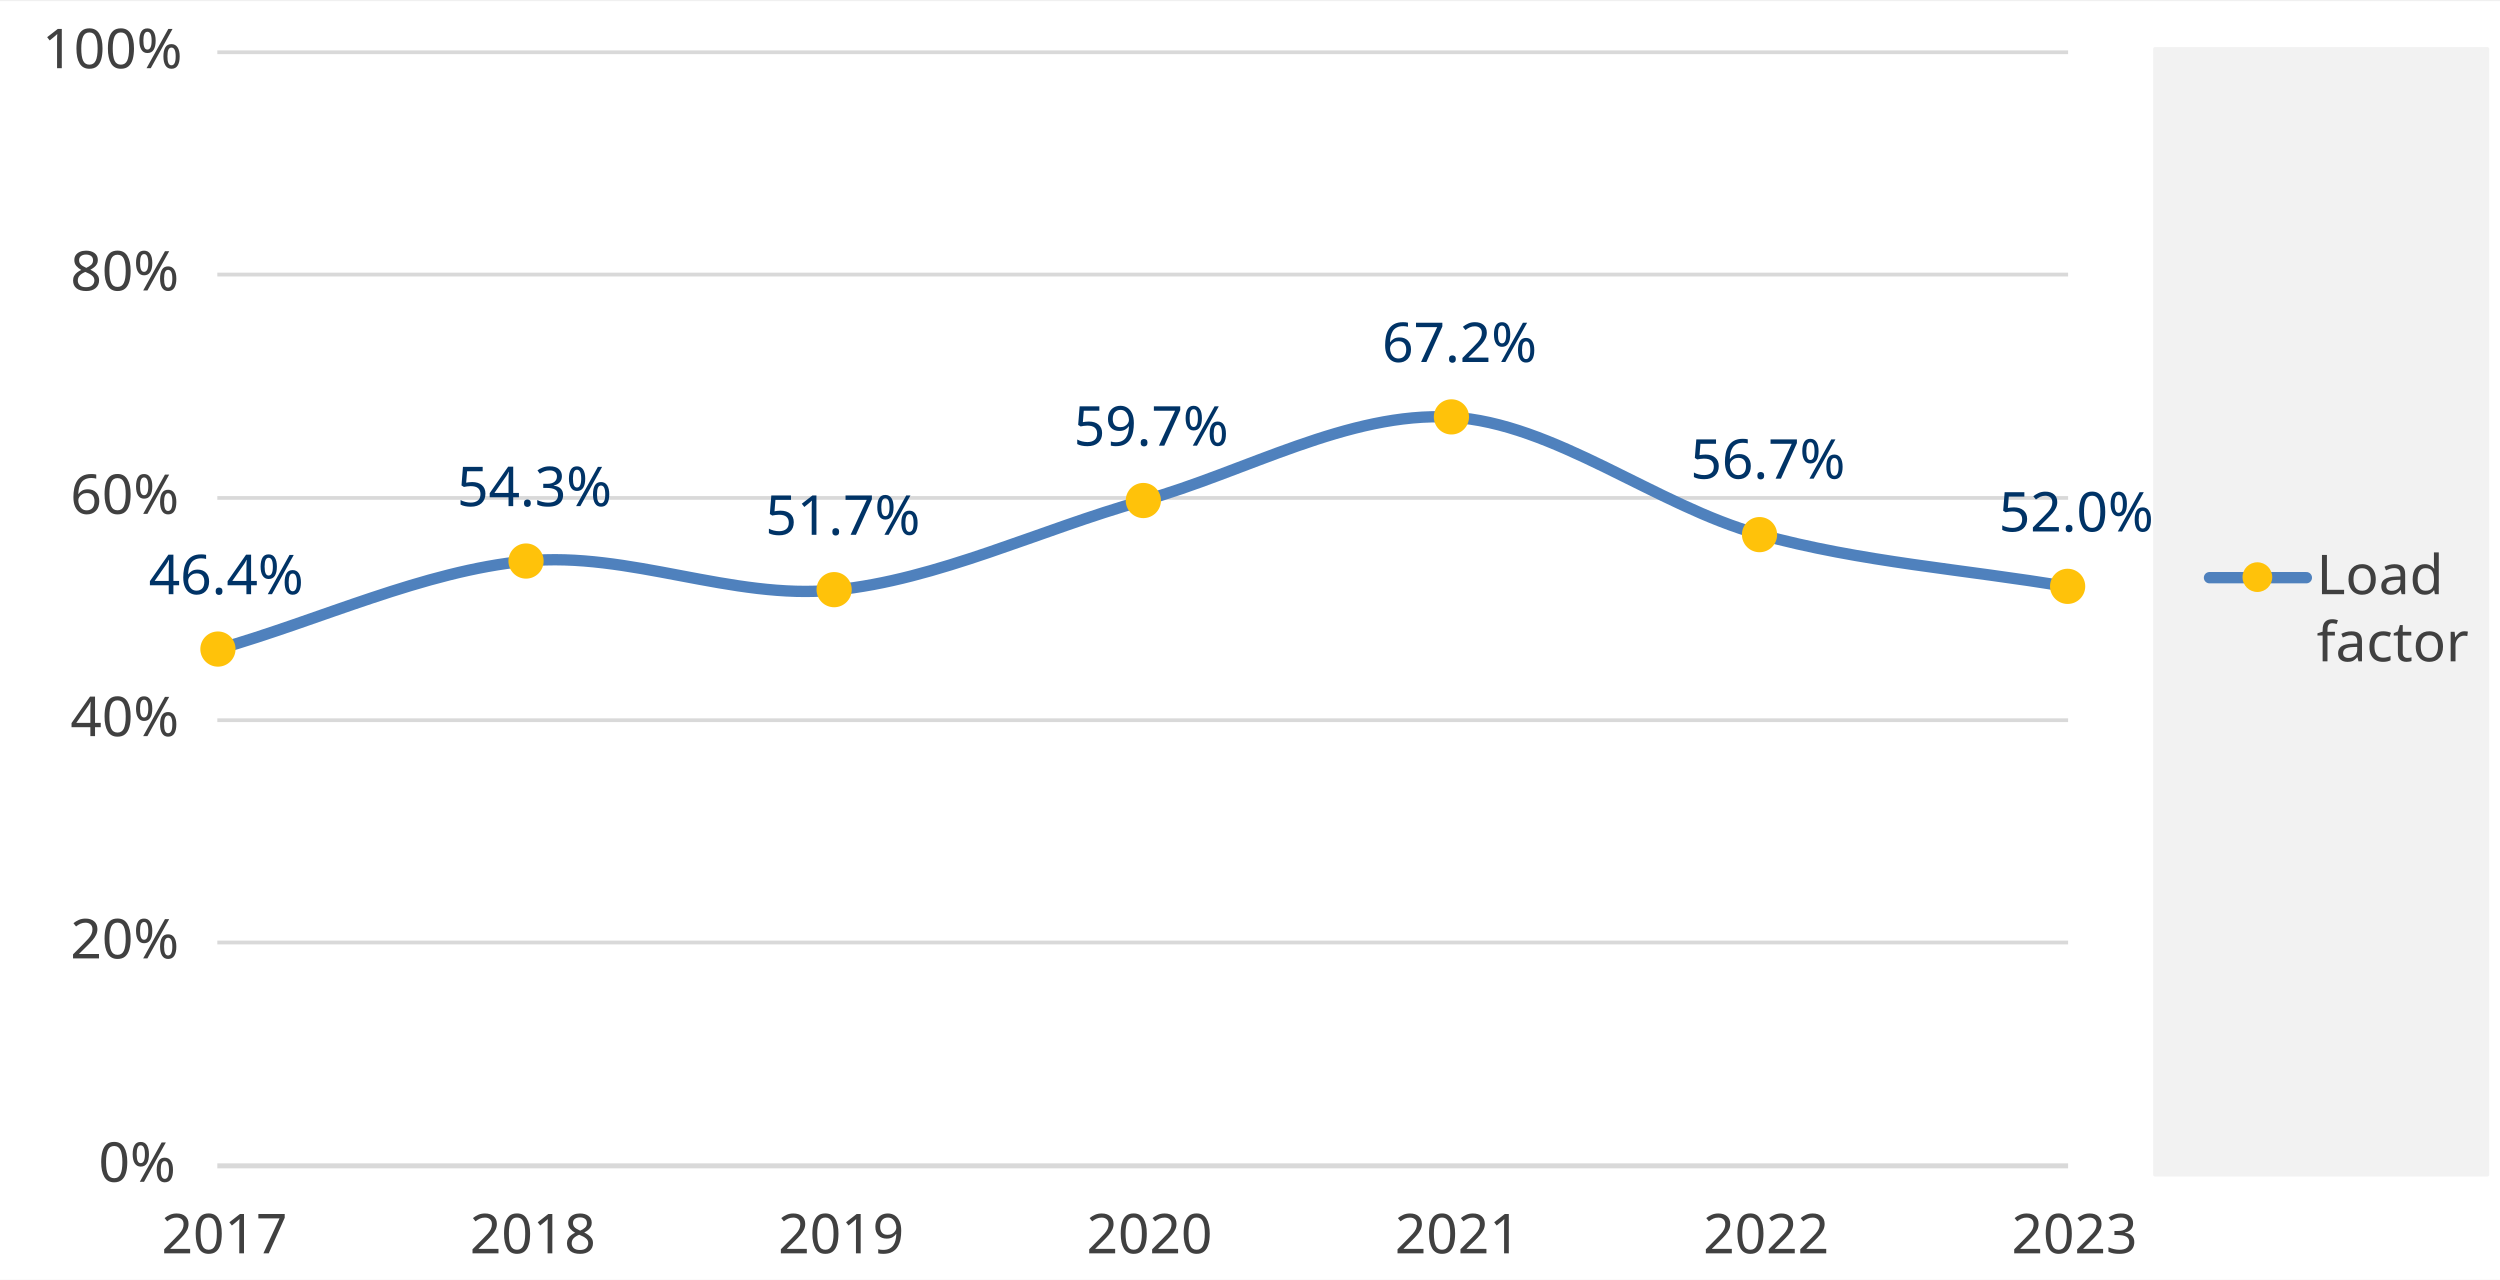
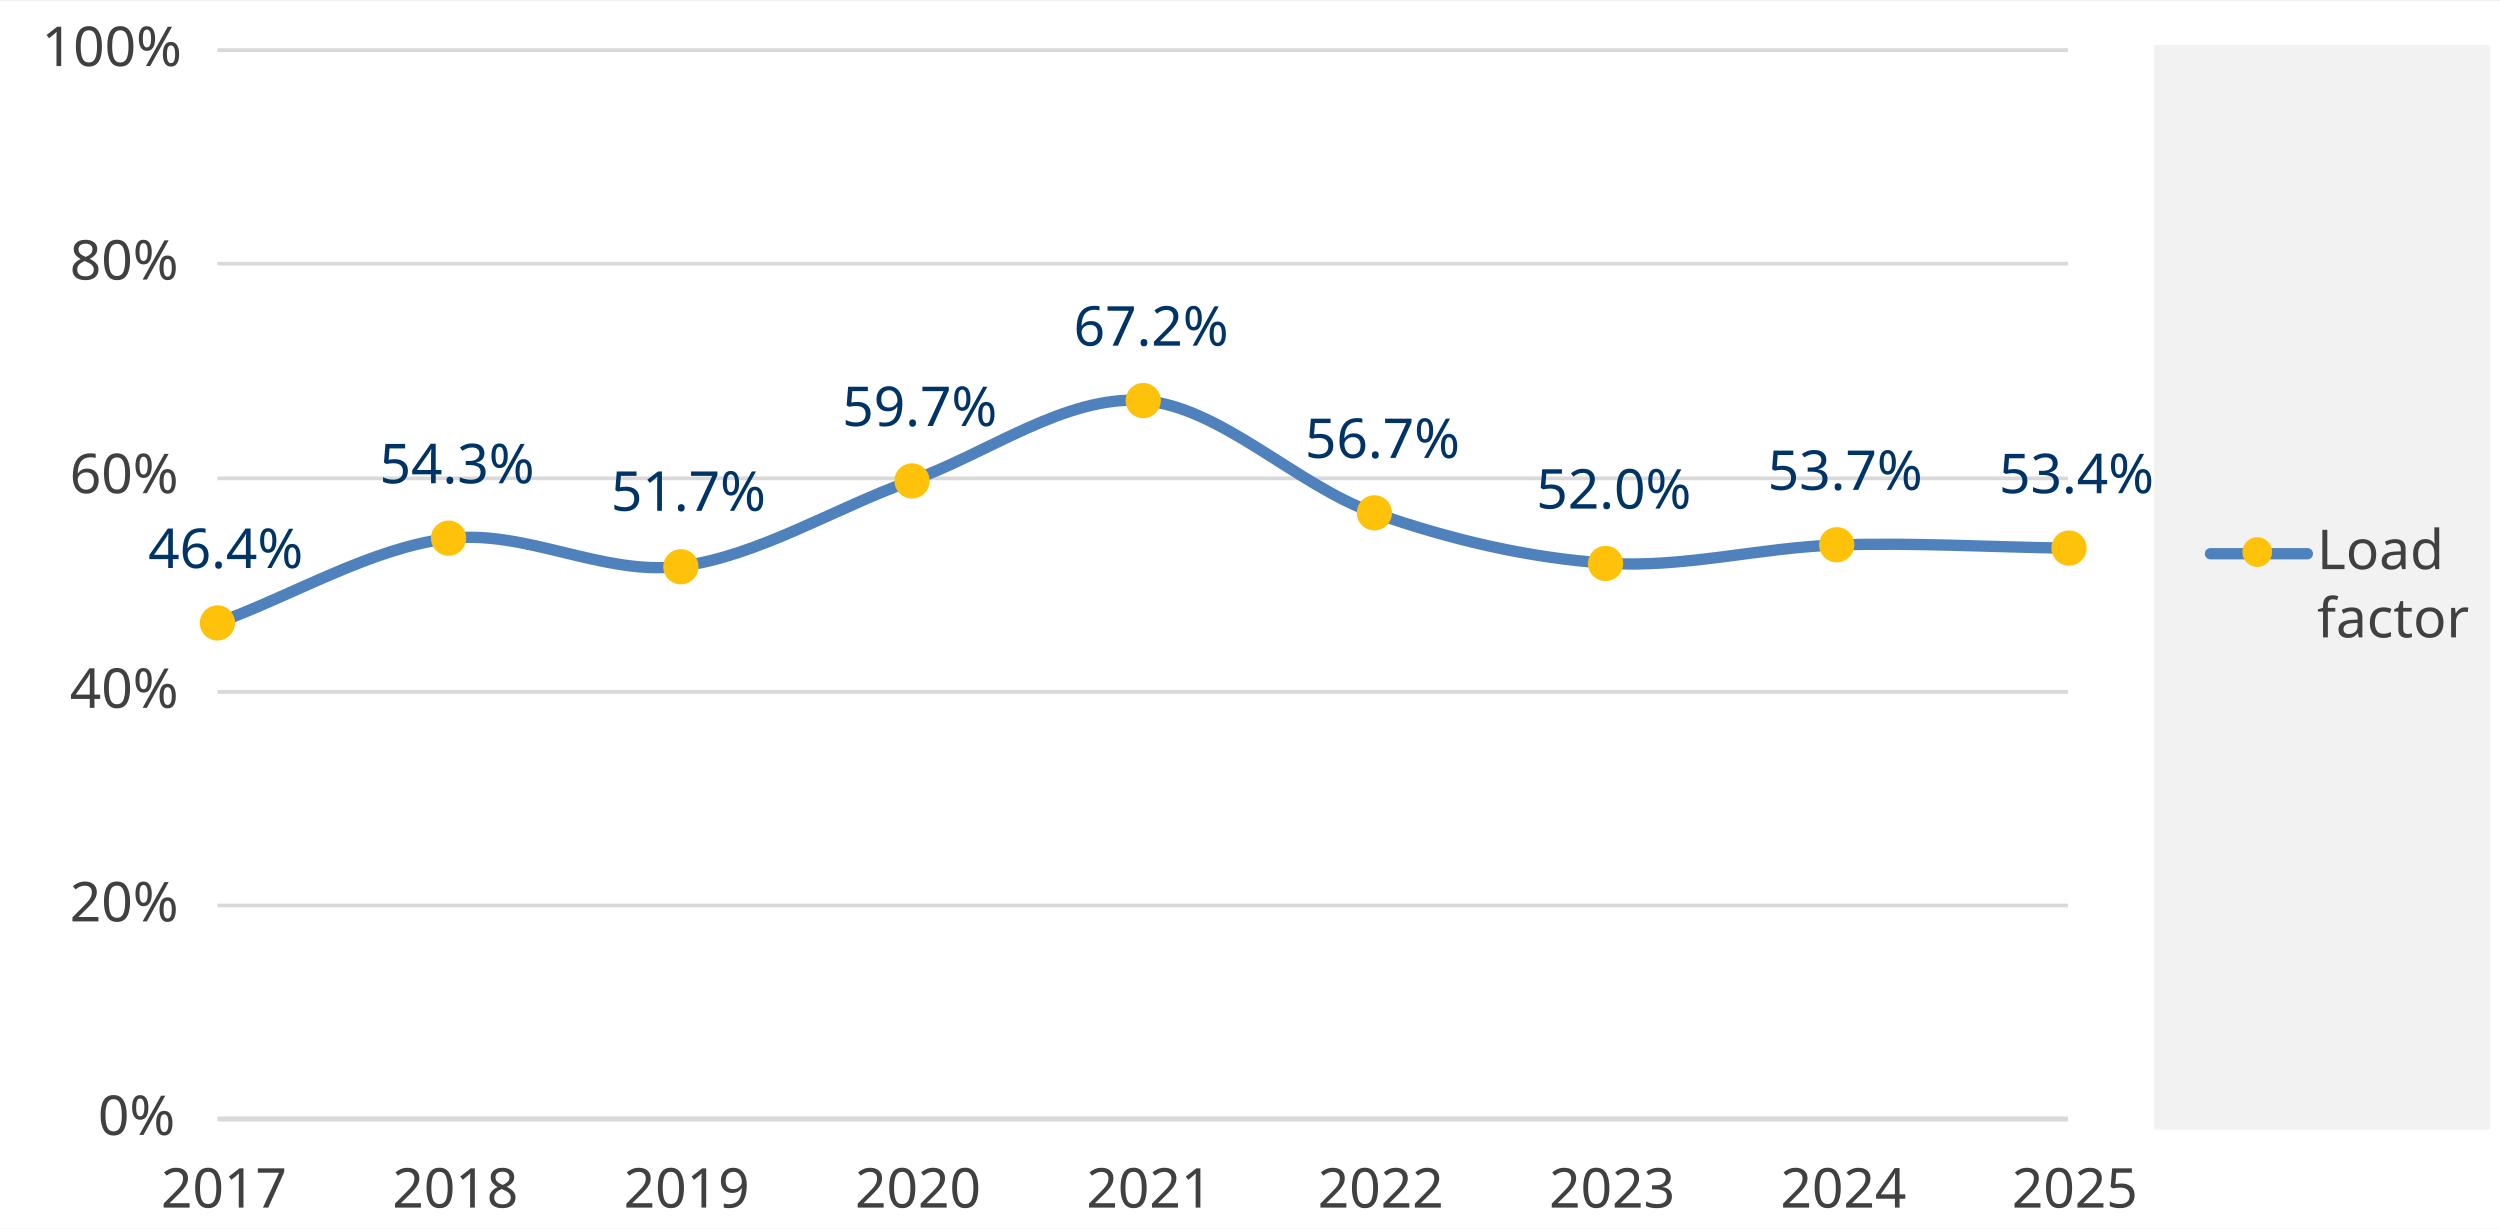
- <svg xmlns="http://www.w3.org/2000/svg" width="2272" height="1163" xml:space="preserve" overflow="hidden">
+ <svg xmlns="http://www.w3.org/2000/svg" width="2271" height="1116" xml:space="preserve" overflow="hidden">
  <defs>
    <clipPath id="clip0">
-       <rect x="673" y="50" width="2272" height="1163" />
+       <rect x="688" y="50" width="2271" height="1116" />
    </clipPath>
  </defs>
-   <g clip-path="url(#clip0)" transform="translate(-673 -50)">
-     <rect x="673" y="51" width="2272" height="1162" fill="#FFFFFF" />
+   <g clip-path="url(#clip0)" transform="translate(-688 -50)">
+     <rect x="688" y="51" width="2271" height="1115" fill="#FFFFFF" />
    <g>
-       <path d="M870.5 906.53 2552.5 906.53M870.5 704.523 2552.5 704.523M870.5 502.517 2552.5 502.517M870.5 299.51 2552.5 299.51M870.5 97.5 2552.5 97.5" stroke="#D9D9D9" stroke-width="3.438" stroke-linejoin="round" stroke-miterlimit="10" fill="none" />
+       <path d="M885.5 872.529 2566.5 872.529M885.5 678.522 2566.5 678.522M885.5 484.516 2566.5 484.516M885.5 289.51 2566.5 289.51M885.5 95.5 2566.5 95.5" stroke="#D9D9D9" stroke-width="3.438" stroke-linejoin="round" stroke-miterlimit="10" fill="none" />
    </g>
    <g>
-       <path d="M870.5 1109.5 2552.5 1109.5" stroke="#D9D9D9" stroke-width="4.583" stroke-linejoin="round" stroke-miterlimit="10" fill="none" fill-rule="evenodd" />
+       <path d="M885.5 1066.5 2566.5 1066.5" stroke="#D9D9D9" stroke-width="4.583" stroke-linejoin="round" stroke-miterlimit="10" fill="none" fill-rule="evenodd" />
    </g>
    <g>
-       <path d="M871 640C964.389 613.296 1057.78 568.845 1151.17 559.887 1244.56 550.93 1337.94 595.38 1431.33 586.253 1524.72 577.127 1618.11 531.324 1711.5 505.127 1804.89 478.929 1898.28 424 1991.67 429.07 2085.06 434.14 2178.44 509.859 2271.83 535.549 2365.22 561.239 2458.61 567.324 2552 583.211" stroke="#4F81BD" stroke-width="10.312" stroke-linecap="round" stroke-linejoin="round" stroke-miterlimit="10" fill="none" />
+       <path d="M885 616C955.083 590.408 1025.17 547.81 1095.25 539.226 1165.33 530.641 1235.42 573.24 1305.5 564.493 1375.58 555.746 1445.67 511.852 1515.75 486.746 1585.83 461.641 1655.92 409 1726 413.859 1796.08 418.718 1866.17 491.281 1936.25 515.901 2006.33 540.521 2076.42 556.718 2146.5 561.578 2216.58 566.437 2286.67 547.324 2356.75 545.056 2426.83 542.789 2496.92 547 2567 547.972" stroke="#4F81BD" stroke-width="10.312" stroke-linecap="round" stroke-linejoin="round" stroke-miterlimit="10" fill="none" />
    </g>
    <g>
-       <path d="M887.062 639.875C887.062 648.711 879.899 655.875 871.062 655.875 862.226 655.875 855.063 648.711 855.063 639.875 855.063 631.038 862.226 623.875 871.062 623.875 879.899 623.875 887.062 631.038 887.062 639.875Z" fill="#FFC20A" />
-       <path d="M1167.06 559.875C1167.06 568.712 1159.9 575.875 1151.06 575.875 1142.23 575.875 1135.06 568.712 1135.06 559.875 1135.06 551.039 1142.23 543.875 1151.06 543.875 1159.9 543.875 1167.06 551.039 1167.06 559.875Z" fill="#FFC20A" />
-       <path d="M1447.06 585.875C1447.06 594.711 1439.9 601.875 1431.06 601.875 1422.23 601.875 1415.06 594.711 1415.06 585.875 1415.06 577.038 1422.23 569.875 1431.06 569.875 1439.9 569.875 1447.06 577.038 1447.06 585.875Z" fill="#FFC20A" />
-       <path d="M1728.06 504.875C1728.06 513.712 1720.9 520.875 1712.06 520.875 1703.23 520.875 1696.06 513.712 1696.06 504.875 1696.06 496.039 1703.23 488.875 1712.06 488.875 1720.9 488.875 1728.06 496.039 1728.06 504.875Z" fill="#FFC20A" />
-       <path d="M2008.06 428.875C2008.06 437.712 2000.9 444.875 1992.06 444.875 1983.23 444.875 1976.06 437.712 1976.06 428.875 1976.06 420.039 1983.23 412.875 1992.06 412.875 2000.9 412.875 2008.06 420.039 2008.06 428.875Z" fill="#FFC20A" />
-       <path d="M2288.06 535.875C2288.06 544.711 2280.9 551.875 2272.06 551.875 2263.23 551.875 2256.06 544.711 2256.06 535.875 2256.06 527.039 2263.23 519.875 2272.06 519.875 2280.9 519.875 2288.06 527.039 2288.06 535.875Z" fill="#FFC20A" />
-       <path d="M2568.06 582.875C2568.06 591.712 2560.9 598.875 2552.06 598.875 2543.23 598.875 2536.06 591.712 2536.06 582.875 2536.06 574.039 2543.23 566.875 2552.06 566.875 2560.9 566.875 2568.06 574.039 2568.06 582.875Z" fill="#FFC20A" />
+       <path d="M901.5 615.875C901.5 624.712 894.336 631.875 885.5 631.875 876.664 631.875 869.5 624.712 869.5 615.875 869.5 607.039 876.664 599.875 885.5 599.875 894.336 599.875 901.5 607.039 901.5 615.875Z" fill="#FFC20A" />
+       <path d="M1111.5 538.875C1111.5 547.712 1104.34 554.875 1095.5 554.875 1086.66 554.875 1079.5 547.712 1079.5 538.875 1079.5 530.039 1086.66 522.875 1095.5 522.875 1104.34 522.875 1111.5 530.039 1111.5 538.875Z" fill="#FFC20A" />
+       <path d="M1322.5 564.875C1322.5 573.711 1315.34 580.875 1306.5 580.875 1297.66 580.875 1290.5 573.711 1290.5 564.875 1290.5 556.038 1297.66 548.875 1306.5 548.875 1315.34 548.875 1322.5 556.038 1322.5 564.875Z" fill="#FFC20A" />
+       <path d="M1532.5 486.875C1532.5 495.711 1525.34 502.875 1516.5 502.875 1507.66 502.875 1500.5 495.711 1500.5 486.875 1500.5 478.038 1507.66 470.875 1516.5 470.875 1525.34 470.875 1532.5 478.038 1532.5 486.875Z" fill="#FFC20A" />
+       <path d="M1742.5 413.875C1742.5 422.711 1735.34 429.875 1726.5 429.875 1717.66 429.875 1710.5 422.711 1710.5 413.875 1710.5 405.039 1717.66 397.875 1726.5 397.875 1735.34 397.875 1742.5 405.039 1742.5 413.875Z" fill="#FFC20A" />
+       <path d="M1952.5 515.875C1952.5 524.712 1945.34 531.875 1936.5 531.875 1927.66 531.875 1920.5 524.712 1920.5 515.875 1920.5 507.039 1927.66 499.875 1936.5 499.875 1945.34 499.875 1952.5 507.039 1952.5 515.875Z" fill="#FFC20A" />
+       <path d="M2162.5 561.875C2162.5 570.711 2155.34 577.875 2146.5 577.875 2137.66 577.875 2130.5 570.711 2130.5 561.875 2130.5 553.038 2137.66 545.875 2146.5 545.875 2155.34 545.875 2162.5 553.038 2162.5 561.875Z" fill="#FFC20A" />
+       <path d="M2372.5 544.875C2372.5 553.711 2365.34 560.875 2356.5 560.875 2347.66 560.875 2340.5 553.711 2340.5 544.875 2340.5 536.039 2347.66 528.875 2356.5 528.875 2365.34 528.875 2372.5 536.039 2372.5 544.875Z" fill="#FFC20A" />
+       <path d="M2583.5 547.875C2583.5 556.711 2576.34 563.875 2567.5 563.875 2558.66 563.875 2551.5 556.711 2551.5 547.875 2551.5 539.039 2558.66 531.875 2567.5 531.875 2576.34 531.875 2583.5 539.039 2583.5 547.875Z" fill="#FFC20A" />
    </g>
    <g>
-       <text fill="#003366" font-family="Calibri,Calibri_MSFontService,sans-serif" font-weight="400" font-size="50" transform="matrix(1 0 0 1 808.185 590)">46.4%</text>
+       <text fill="#003366" font-family="Calibri,Calibri_MSFontService,sans-serif" font-weight="400" font-size="50" transform="matrix(1 0 0 1 822.623 566)">46.4%</text>
    </g>
    <g>
-       <text fill="#003366" font-family="Calibri,Calibri_MSFontService,sans-serif" font-weight="400" font-size="50" transform="matrix(1 0 0 1 1088.4 510)">54.3%</text>
+       <text fill="#003366" font-family="Calibri,Calibri_MSFontService,sans-serif" font-weight="400" font-size="50" transform="matrix(1 0 0 1 1032.79 489)">54.3%</text>
    </g>
    <g>
-       <text fill="#003366" font-family="Calibri,Calibri_MSFontService,sans-serif" font-weight="400" font-size="50" transform="matrix(1 0 0 1 1368.62 536)">51.7%</text>
+       <text fill="#003366" font-family="Calibri,Calibri_MSFontService,sans-serif" font-weight="400" font-size="50" transform="matrix(1 0 0 1 1242.95 514)">51.7%</text>
    </g>
    <g>
-       <text fill="#003366" font-family="Calibri,Calibri_MSFontService,sans-serif" font-weight="400" font-size="50" transform="matrix(1 0 0 1 1648.84 455)">59.7%</text>
+       <text fill="#003366" font-family="Calibri,Calibri_MSFontService,sans-serif" font-weight="400" font-size="50" transform="matrix(1 0 0 1 1453.11 437)">59.7%</text>
    </g>
    <g>
-       <text fill="#003366" font-family="Calibri,Calibri_MSFontService,sans-serif" font-weight="400" font-size="50" transform="matrix(1 0 0 1 1929.06 379)">67.2%</text>
+       <text fill="#003366" font-family="Calibri,Calibri_MSFontService,sans-serif" font-weight="400" font-size="50" transform="matrix(1 0 0 1 1663.28 364)">67.2%</text>
    </g>
    <g>
-       <text fill="#003366" font-family="Calibri,Calibri_MSFontService,sans-serif" font-weight="400" font-size="50" transform="matrix(1 0 0 1 2209.27 485)">56.7%</text>
+       <text fill="#003366" font-family="Calibri,Calibri_MSFontService,sans-serif" font-weight="400" font-size="50" transform="matrix(1 0 0 1 1873.44 466)">56.7%</text>
    </g>
    <g>
-       <text fill="#003366" font-family="Calibri,Calibri_MSFontService,sans-serif" font-weight="400" font-size="50" transform="matrix(1 0 0 1 2489.49 533)">52.0%</text>
+       <text fill="#003366" font-family="Calibri,Calibri_MSFontService,sans-serif" font-weight="400" font-size="50" transform="matrix(1 0 0 1 2083.6 512)">52.0%</text>
    </g>
    <g>
-       <text fill="#404040" font-family="Calibri,Calibri_MSFontService,sans-serif" font-weight="400" font-size="50" transform="matrix(1 0 0 1 762.516 1124)">0%</text>
+       <text fill="#003366" font-family="Calibri,Calibri_MSFontService,sans-serif" font-weight="400" font-size="50" transform="matrix(1 0 0 1 2293.77 495)">53.7%</text>
    </g>
    <g>
-       <text fill="#404040" font-family="Calibri,Calibri_MSFontService,sans-serif" font-weight="400" font-size="50" transform="matrix(1 0 0 1 736.964 921)">20%</text>
+       <text fill="#003366" font-family="Calibri,Calibri_MSFontService,sans-serif" font-weight="400" font-size="50" transform="matrix(1 0 0 1 2503.93 498)">53.4%</text>
    </g>
    <g>
-       <text fill="#404040" font-family="Calibri,Calibri_MSFontService,sans-serif" font-weight="400" font-size="50" transform="matrix(1 0 0 1 736.964 719)">40%</text>
+       <text fill="#404040" font-family="Calibri,Calibri_MSFontService,sans-serif" font-weight="400" font-size="50" transform="matrix(1 0 0 1 776.953 1081)">0%</text>
    </g>
    <g>
-       <text fill="#404040" font-family="Calibri,Calibri_MSFontService,sans-serif" font-weight="400" font-size="50" transform="matrix(1 0 0 1 736.964 517)">60%</text>
+       <text fill="#404040" font-family="Calibri,Calibri_MSFontService,sans-serif" font-weight="400" font-size="50" transform="matrix(1 0 0 1 751.401 887)">20%</text>
    </g>
    <g>
-       <text fill="#404040" font-family="Calibri,Calibri_MSFontService,sans-serif" font-weight="400" font-size="50" transform="matrix(1 0 0 1 736.964 314)">80%</text>
+       <text fill="#404040" font-family="Calibri,Calibri_MSFontService,sans-serif" font-weight="400" font-size="50" transform="matrix(1 0 0 1 751.401 693)">40%</text>
    </g>
    <g>
-       <text fill="#404040" font-family="Calibri,Calibri_MSFontService,sans-serif" font-weight="400" font-size="50" transform="matrix(1 0 0 1 711.411 112)">100%</text>
+       <text fill="#404040" font-family="Calibri,Calibri_MSFontService,sans-serif" font-weight="400" font-size="50" transform="matrix(1 0 0 1 751.401 498)">60%</text>
    </g>
    <g>
-       <text fill="#404040" font-family="Calibri,Calibri_MSFontService,sans-serif" font-weight="400" font-size="50" transform="matrix(1 0 0 1 819.792 1189)">2017</text>
+       <text fill="#404040" font-family="Calibri,Calibri_MSFontService,sans-serif" font-weight="400" font-size="50" transform="matrix(1 0 0 1 751.401 304)">80%</text>
    </g>
    <g>
-       <text fill="#404040" font-family="Calibri,Calibri_MSFontService,sans-serif" font-weight="400" font-size="50" transform="matrix(1 0 0 1 1100.01 1189)">2018</text>
+       <text fill="#404040" font-family="Calibri,Calibri_MSFontService,sans-serif" font-weight="400" font-size="50" transform="matrix(1 0 0 1 725.849 110)">100%</text>
    </g>
    <g>
-       <text fill="#404040" font-family="Calibri,Calibri_MSFontService,sans-serif" font-weight="400" font-size="50" transform="matrix(1 0 0 1 1380.23 1189)">2019</text>
+       <text fill="#404040" font-family="Calibri,Calibri_MSFontService,sans-serif" font-weight="400" font-size="50" transform="matrix(1 0 0 1 834.23 1147)">2017</text>
    </g>
    <g>
-       <text fill="#404040" font-family="Calibri,Calibri_MSFontService,sans-serif" font-weight="400" font-size="50" transform="matrix(1 0 0 1 1660.45 1189)">2020</text>
+       <text fill="#404040" font-family="Calibri,Calibri_MSFontService,sans-serif" font-weight="400" font-size="50" transform="matrix(1 0 0 1 1044.39 1147)">2018</text>
    </g>
    <g>
-       <text fill="#404040" font-family="Calibri,Calibri_MSFontService,sans-serif" font-weight="400" font-size="50" transform="matrix(1 0 0 1 1940.66 1189)">2021</text>
+       <text fill="#404040" font-family="Calibri,Calibri_MSFontService,sans-serif" font-weight="400" font-size="50" transform="matrix(1 0 0 1 1254.56 1147)">2019</text>
    </g>
    <g>
-       <text fill="#404040" font-family="Calibri,Calibri_MSFontService,sans-serif" font-weight="400" font-size="50" transform="matrix(1 0 0 1 2220.88 1189)">2022</text>
+       <text fill="#404040" font-family="Calibri,Calibri_MSFontService,sans-serif" font-weight="400" font-size="50" transform="matrix(1 0 0 1 1464.72 1147)">2020</text>
    </g>
    <g>
-       <text fill="#404040" font-family="Calibri,Calibri_MSFontService,sans-serif" font-weight="400" font-size="50" transform="matrix(1 0 0 1 2501.1 1189)">2023</text>
+       <text fill="#404040" font-family="Calibri,Calibri_MSFontService,sans-serif" font-weight="400" font-size="50" transform="matrix(1 0 0 1 1674.88 1147)">2021</text>
    </g>
    <g>
-       <rect x="2631.5" y="94.5" width="302" height="1023" stroke="#F2F2F2" stroke-width="3.438" stroke-linejoin="round" stroke-miterlimit="10" fill="#F2F2F2" />
+       <text fill="#404040" font-family="Calibri,Calibri_MSFontService,sans-serif" font-weight="400" font-size="50" transform="matrix(1 0 0 1 1885.05 1147)">2022</text>
    </g>
    <g>
-       <path d="M2681 575 2769 575" stroke="#4F81BD" stroke-width="10.312" stroke-linecap="round" stroke-linejoin="round" stroke-miterlimit="10" fill="none" fill-rule="evenodd" />
+       <text fill="#404040" font-family="Calibri,Calibri_MSFontService,sans-serif" font-weight="400" font-size="50" transform="matrix(1 0 0 1 2095.21 1147)">2023</text>
    </g>
    <g>
-       <path d="M2738 574.5C2738 581.956 2731.96 588 2724.5 588 2717.04 588 2711 581.956 2711 574.5 2711 567.044 2717.04 561 2724.5 561 2731.96 561 2738 567.044 2738 574.5Z" fill="#FFC20A" />
+       <text fill="#404040" font-family="Calibri,Calibri_MSFontService,sans-serif" font-weight="400" font-size="50" transform="matrix(1 0 0 1 2305.37 1147)">2024</text>
    </g>
    <g>
-       <text fill="#404040" font-family="Calibri,Calibri_MSFontService,sans-serif" font-weight="400" font-size="50" transform="matrix(1 0 0 1 2778.36 590)">Load</text>
+       <text fill="#404040" font-family="Calibri,Calibri_MSFontService,sans-serif" font-weight="400" font-size="50" transform="matrix(1 0 0 1 2515.54 1147)">2025</text>
    </g>
    <g>
-       <text fill="#404040" font-family="Calibri,Calibri_MSFontService,sans-serif" font-weight="400" font-size="50" transform="matrix(1 0 0 1 2778.36 651)">factor</text>
+       <rect x="2646.5" y="92.5" width="302" height="982" stroke="#F2F2F2" stroke-width="3.438" stroke-linejoin="round" stroke-miterlimit="10" fill="#F2F2F2" />
+     </g>
+     <g>
+       <path d="M2696 553 2784 553" stroke="#4F81BD" stroke-width="10.312" stroke-linecap="round" stroke-linejoin="round" stroke-miterlimit="10" fill="none" fill-rule="evenodd" />
+     </g>
+     <g>
+       <path d="M2752 551.5C2752 558.956 2745.96 565 2738.5 565 2731.04 565 2725 558.956 2725 551.5 2725 544.044 2731.04 538 2738.5 538 2745.96 538 2752 544.044 2752 551.5Z" fill="#FFC20A" />
+     </g>
+     <g>
+       <text fill="#404040" font-family="Calibri,Calibri_MSFontService,sans-serif" font-weight="400" font-size="50" transform="matrix(1 0 0 1 2792.79 567)">Load</text>
+     </g>
+     <g>
+       <text fill="#404040" font-family="Calibri,Calibri_MSFontService,sans-serif" font-weight="400" font-size="50" transform="matrix(1 0 0 1 2792.79 629)">factor</text>
    </g>
  </g>
</svg>
